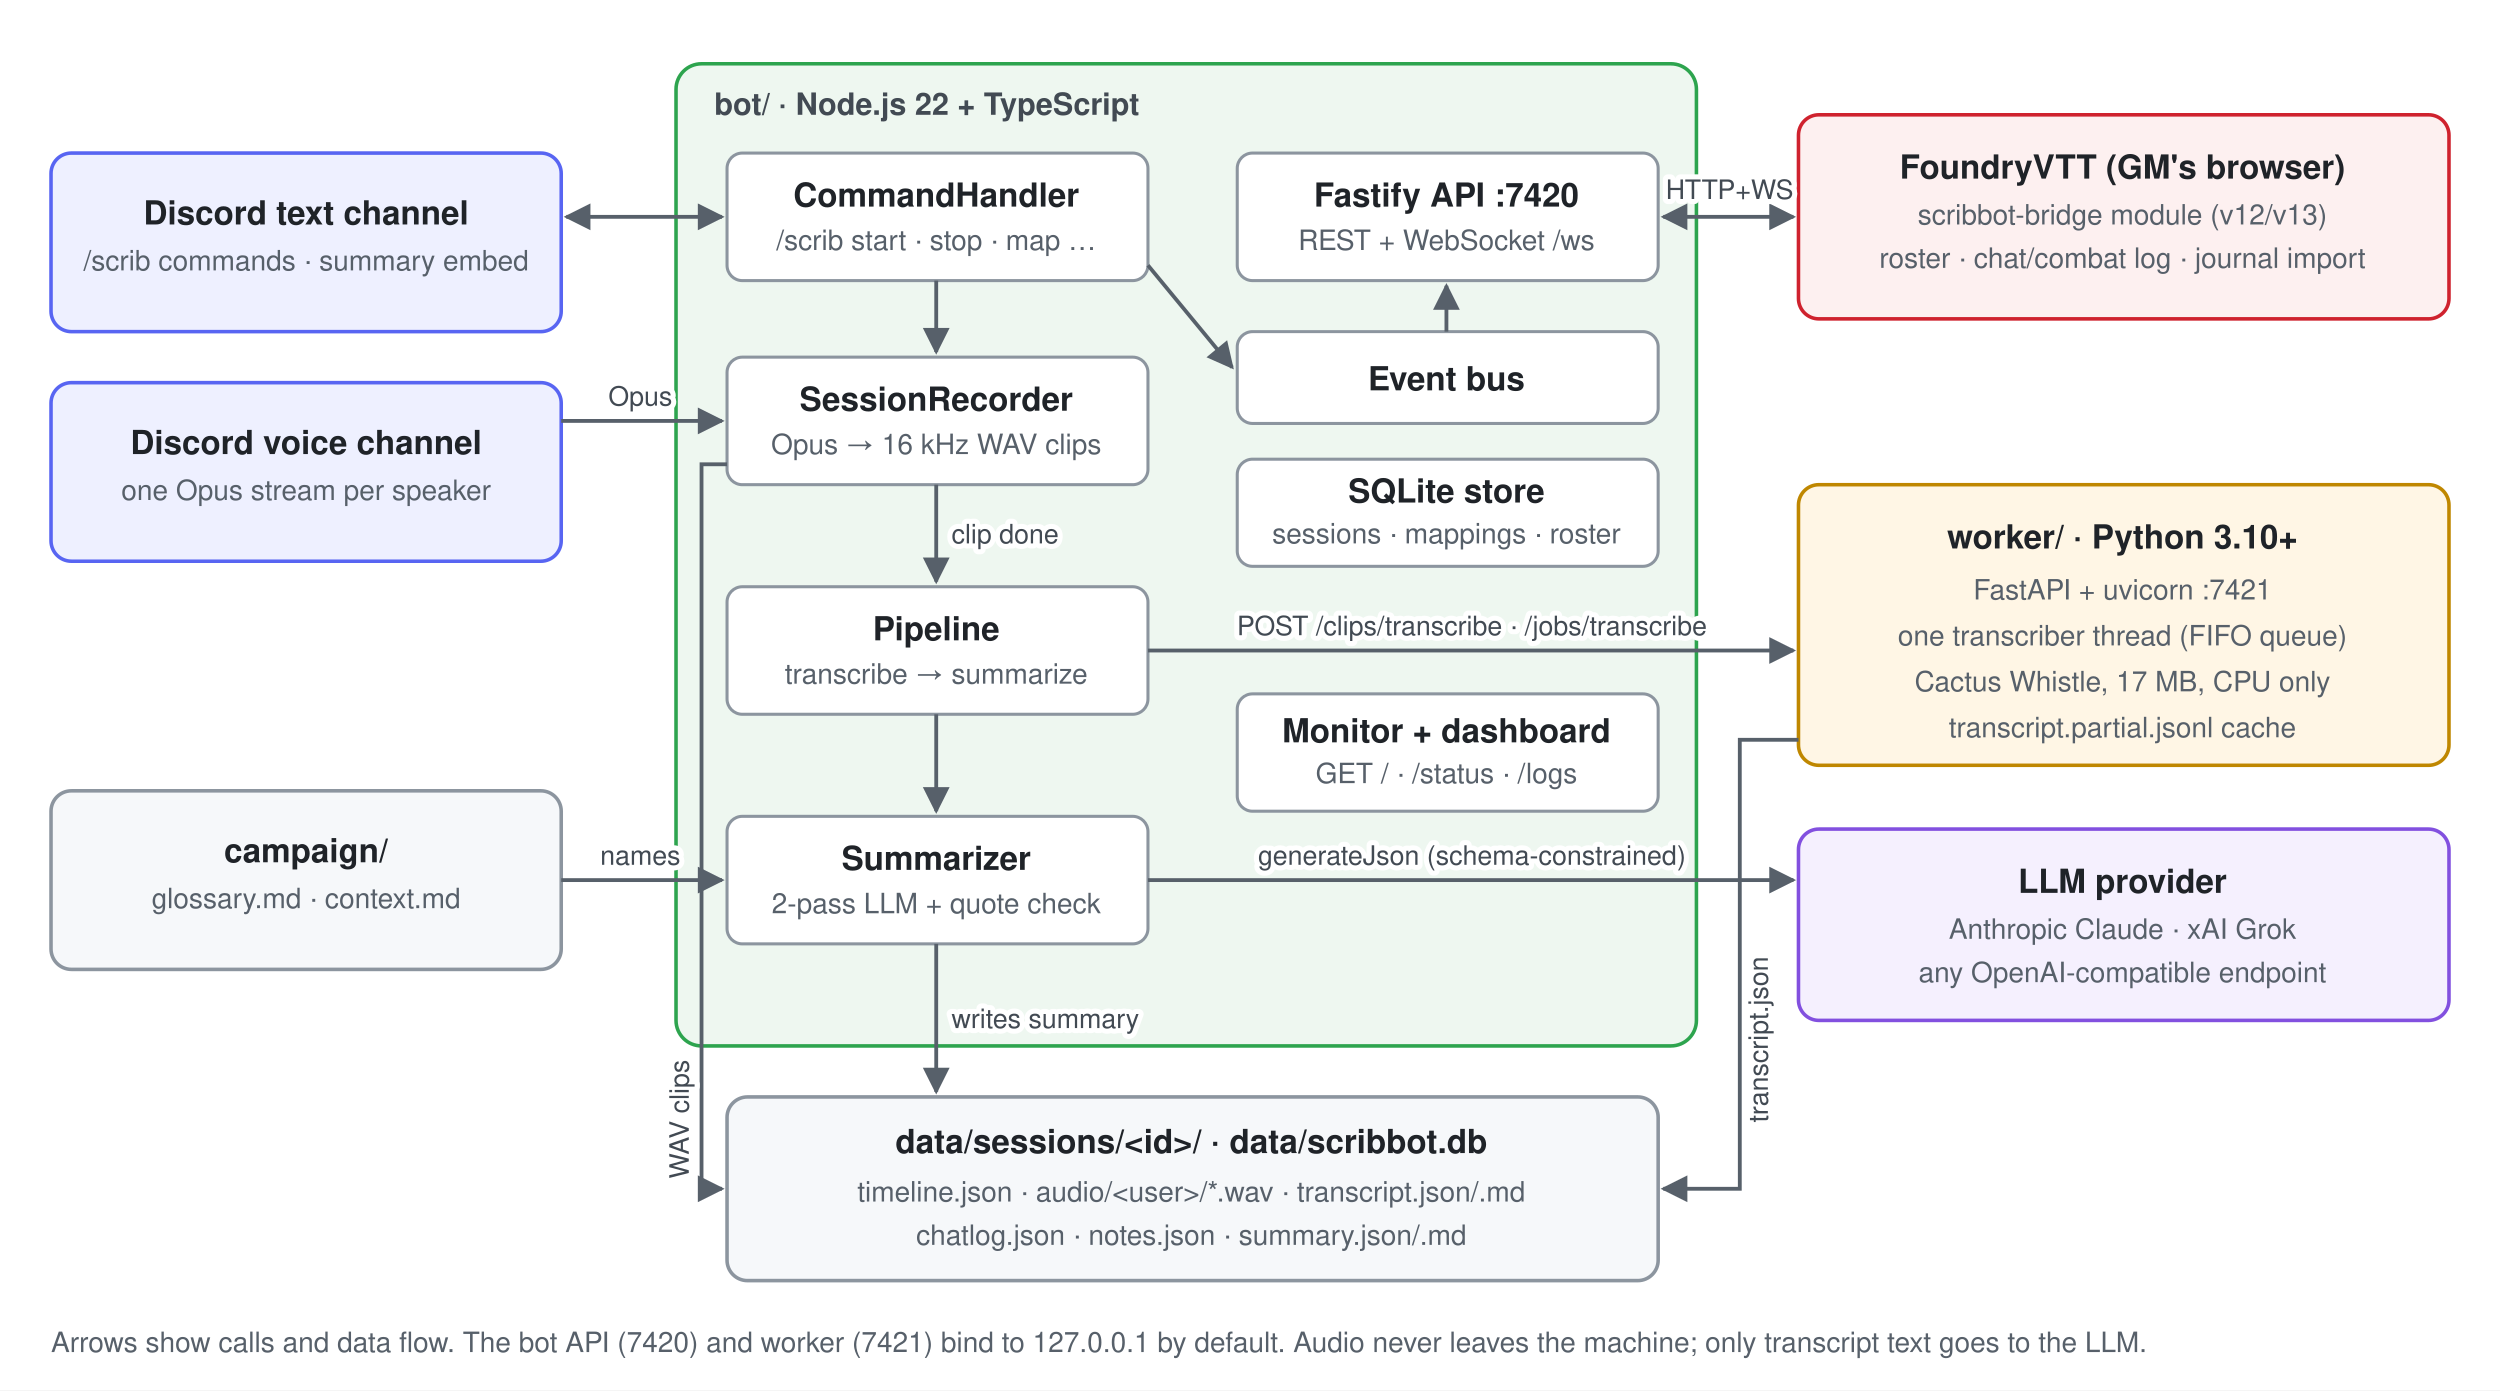
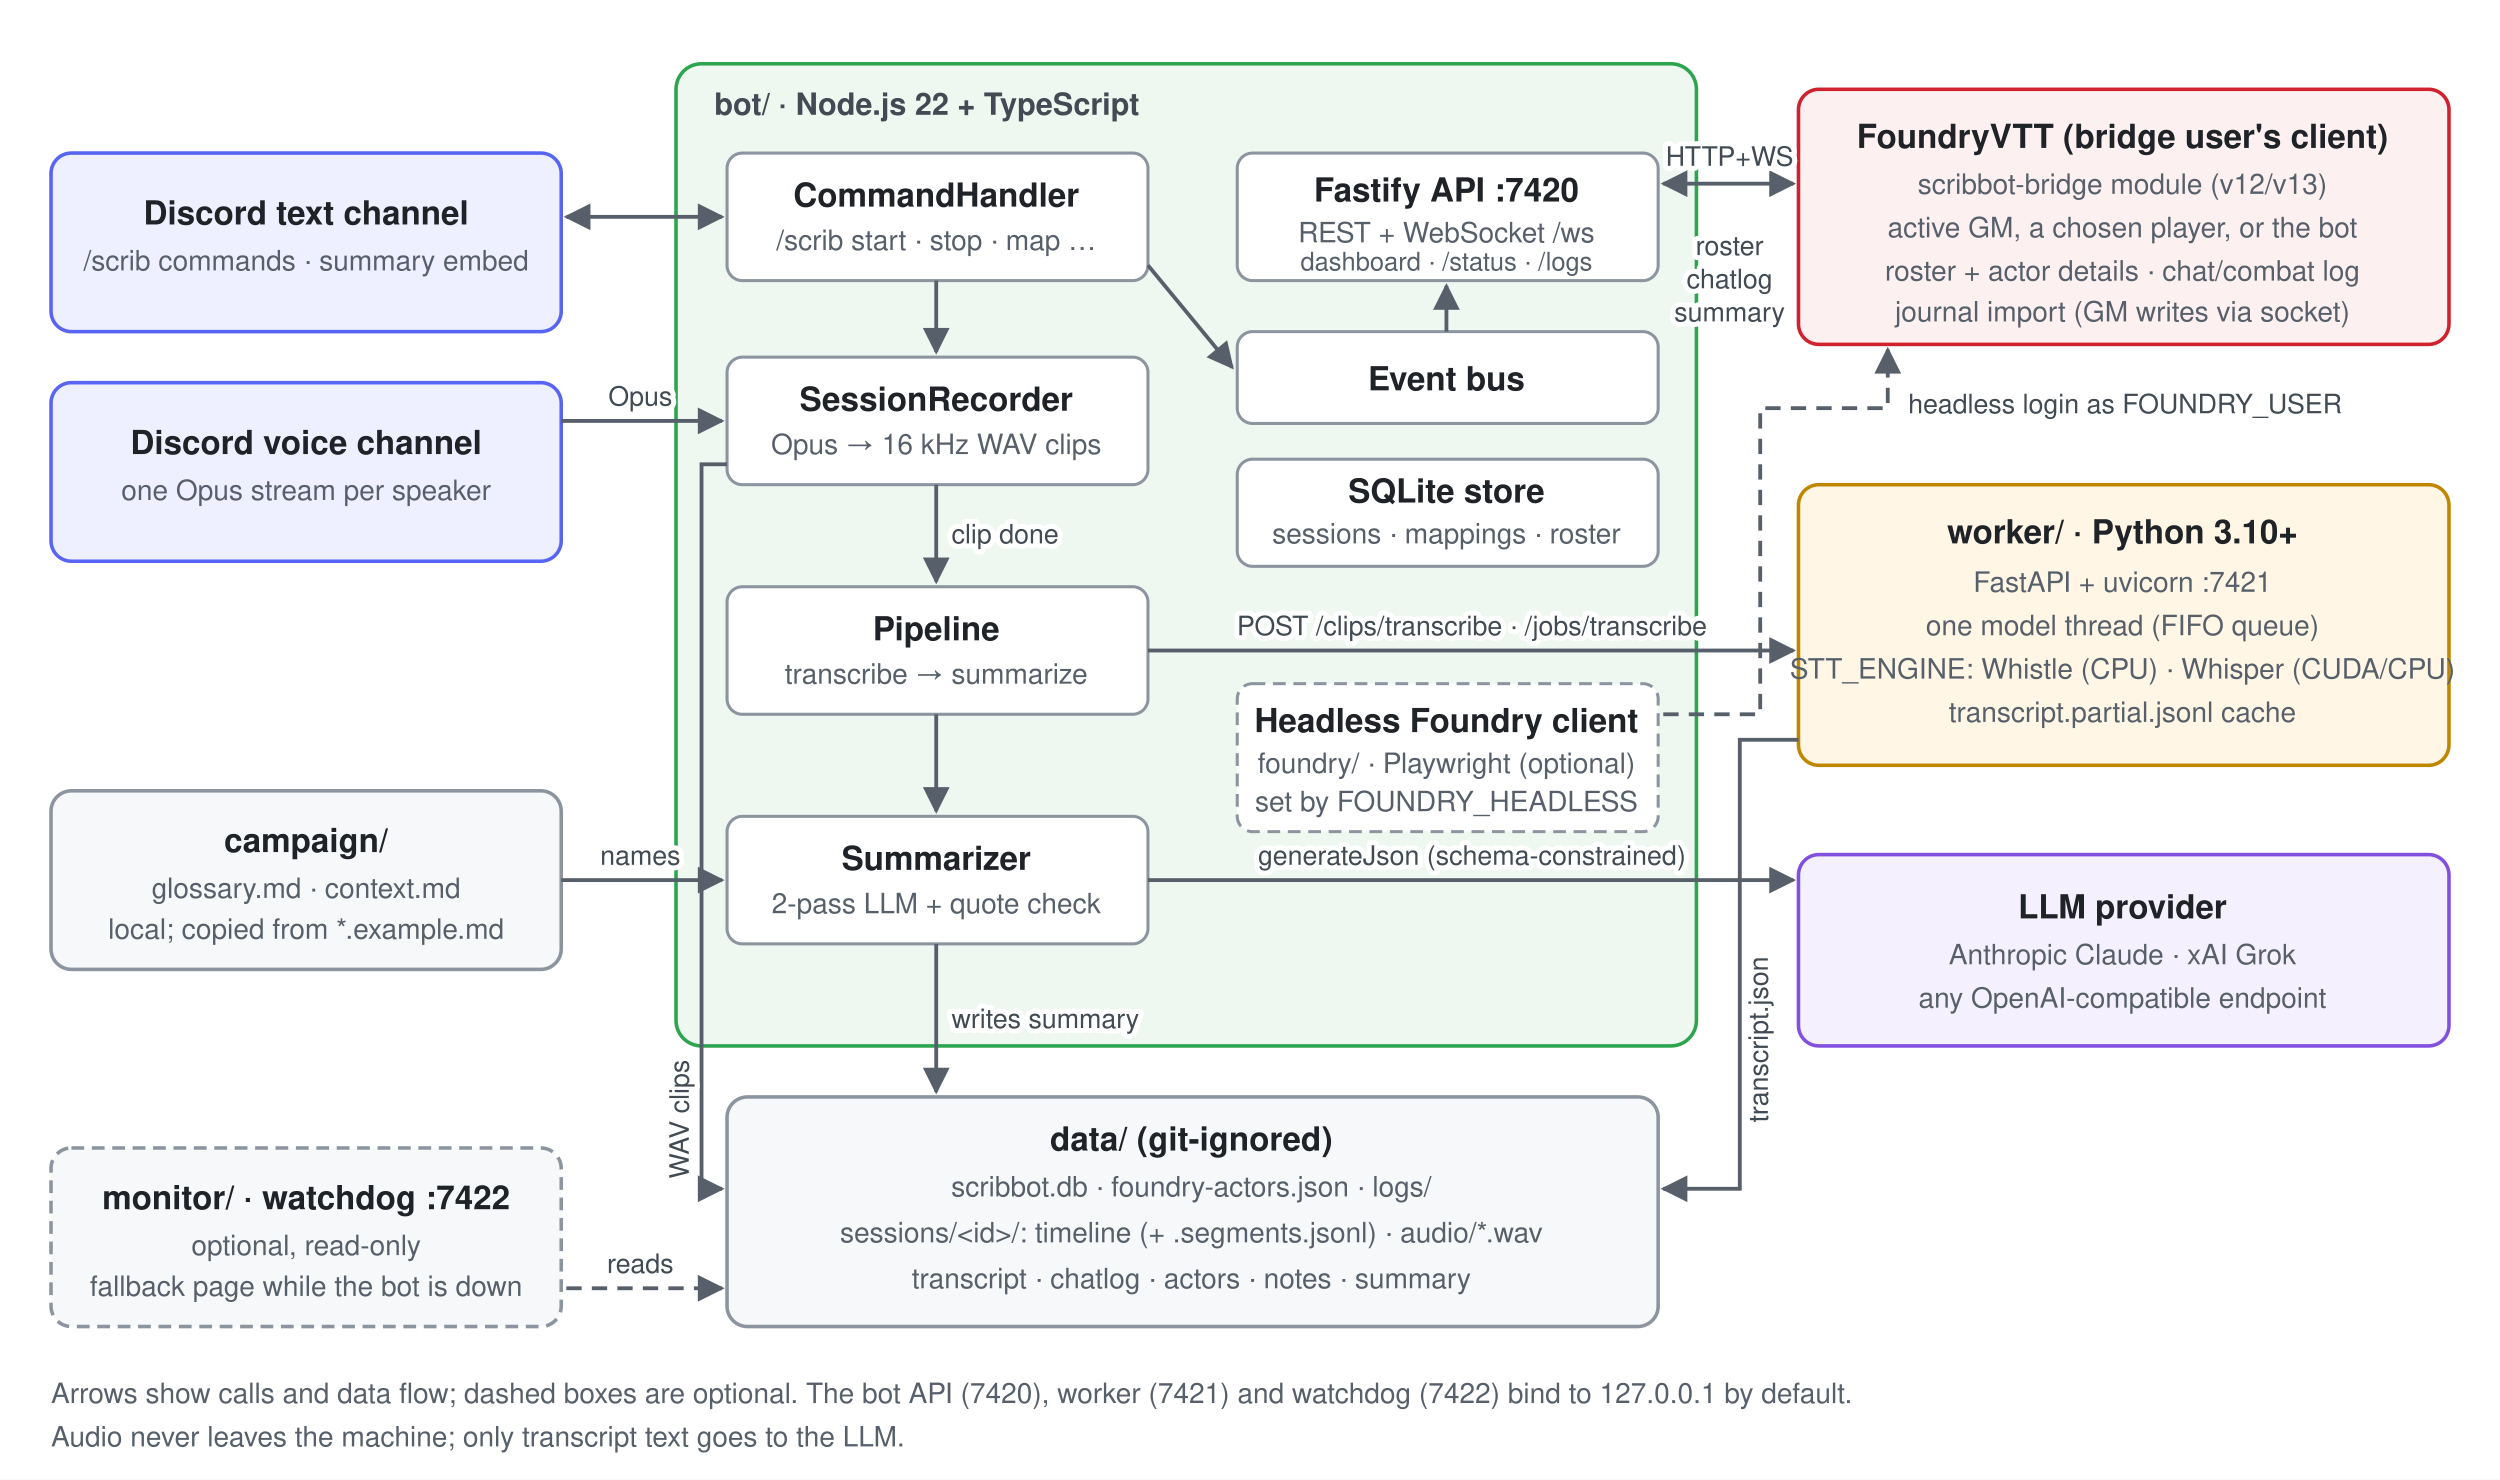
- <svg xmlns="http://www.w3.org/2000/svg" viewBox="0 0 980 545" width="980" height="545" role="img" aria-labelledby="title desc">
+ <svg xmlns="http://www.w3.org/2000/svg" viewBox="0 0 980 580" width="980" height="580" role="img" aria-labelledby="title desc">
  <defs>
    <marker id="arr" viewBox="0 0 10 10" refX="9" refY="5" markerWidth="7" markerHeight="7" orient="auto-start-reverse">
      <path d="M0,0 L10,5 L0,10 z" fill="#57606a" />
    </marker>
  </defs>
  <style>
    text { font-family: -apple-system, "Segoe UI", Helvetica, Arial, sans-serif; fill: #1f2328; }
    .h { font-size: 13px; font-weight: 600; }
    .s { font-size: 11px; fill: #57606a; }
    .zone { font-size: 12px; font-weight: 700; fill: #424a53; }
    .lbl { font-size: 10.5px; fill: #424a53; paint-order: stroke; stroke: #ffffff; stroke-width: 4px; stroke-linejoin: round; }
    .box { fill: #ffffff; stroke: #8c959f; stroke-width: 1.2; }
+     .opt { fill: #ffffff; stroke: #8c959f; stroke-width: 1.2; stroke-dasharray: 5 3; }
    .ln { stroke: #57606a; stroke-width: 1.5; fill: none; marker-end: url(#arr); }
    .both { marker-start: url(#arr); }
+     .dash { stroke-dasharray: 6 4; }
  </style>
-   <rect x="0" y="0" width="980" height="545" fill="#ffffff" />
+   <rect x="0" y="0" width="980" height="580" fill="#ffffff" />
  <rect x="20" y="60" width="200" height="70" rx="8" fill="#eef0ff" stroke="#5865f2" stroke-width="1.4" />
  <text x="120" y="88" text-anchor="middle" class="h">Discord text channel</text>
  <text x="120" y="106" text-anchor="middle" class="s">/scrib commands · summary embed</text>
  <rect x="20" y="150" width="200" height="70" rx="8" fill="#eef0ff" stroke="#5865f2" stroke-width="1.4" />
  <text x="120" y="178" text-anchor="middle" class="h">Discord voice channel</text>
  <text x="120" y="196" text-anchor="middle" class="s">one Opus stream per speaker</text>
  <rect x="20" y="310" width="200" height="70" rx="8" fill="#f6f8fa" stroke="#8c959f" stroke-width="1.4" />
-   <text x="120" y="338" text-anchor="middle" class="h">campaign/</text>
-   <text x="120" y="356" text-anchor="middle" class="s">glossary.md · context.md</text>
+   <text x="120" y="334" text-anchor="middle" class="h">campaign/</text>
+   <text x="120" y="352" text-anchor="middle" class="s">glossary.md · context.md</text>
+   <text x="120" y="368" text-anchor="middle" class="s">local; copied from *.example.md</text>
+   <rect x="20" y="450" width="200" height="70" rx="8" fill="#f6f8fa" stroke="#8c959f" stroke-width="1.4" stroke-dasharray="5 3" />
+   <text x="120" y="474" text-anchor="middle" class="h">monitor/ · watchdog :7422</text>
+   <text x="120" y="492" text-anchor="middle" class="s">optional, read-only</text>
+   <text x="120" y="508" text-anchor="middle" class="s">fallback page while the bot is down</text>
  <rect x="265" y="25" width="400" height="385" rx="10" fill="#eef7f0" stroke="#2da44e" stroke-width="1.4" />
  <text x="280" y="45" class="zone">bot/ · Node.js 22 + TypeScript</text>
  <rect x="285" y="60" width="165" height="50" rx="6" class="box" />
  <text x="367" y="81" text-anchor="middle" class="h">CommandHandler</text>
  <text x="367" y="98" text-anchor="middle" class="s">/scrib start · stop · map …</text>
  <rect x="285" y="140" width="165" height="50" rx="6" class="box" />
  <text x="367" y="161" text-anchor="middle" class="h">SessionRecorder</text>
  <text x="367" y="178" text-anchor="middle" class="s">Opus → 16 kHz WAV clips</text>
  <rect x="285" y="230" width="165" height="50" rx="6" class="box" />
  <text x="367" y="251" text-anchor="middle" class="h">Pipeline</text>
  <text x="367" y="268" text-anchor="middle" class="s">transcribe → summarize</text>
  <rect x="285" y="320" width="165" height="50" rx="6" class="box" />
  <text x="367" y="341" text-anchor="middle" class="h">Summarizer</text>
  <text x="367" y="358" text-anchor="middle" class="s">2-pass LLM + quote check</text>
  <rect x="485" y="60" width="165" height="50" rx="6" class="box" />
-   <text x="567" y="81" text-anchor="middle" class="h">Fastify API :7420</text>
-   <text x="567" y="98" text-anchor="middle" class="s">REST + WebSocket /ws</text>
+   <text x="567" y="79" text-anchor="middle" class="h">Fastify API :7420</text>
+   <text x="567" y="95" text-anchor="middle" class="s">REST + WebSocket /ws</text>
+   <text x="567" y="106" text-anchor="middle" class="s" style="font-size:10px">dashboard · /status · /logs</text>
  <rect x="485" y="130" width="165" height="36" rx="6" class="box" />
  <text x="567" y="153" text-anchor="middle" class="h">Event bus</text>
  <rect x="485" y="180" width="165" height="42" rx="6" class="box" />
  <text x="567" y="197" text-anchor="middle" class="h">SQLite store</text>
  <text x="567" y="213" text-anchor="middle" class="s">sessions · mappings · roster</text>
-   <rect x="485" y="272" width="165" height="46" rx="6" class="box" />
-   <text x="567" y="291" text-anchor="middle" class="h">Monitor + dashboard</text>
-   <text x="567" y="307" text-anchor="middle" class="s">GET / · /status · /logs</text>
-   <rect x="285" y="430" width="365" height="72" rx="8" fill="#f6f8fa" stroke="#8c959f" stroke-width="1.4" />
-   <text x="467" y="452" text-anchor="middle" class="h">data/sessions/&lt;id&gt;/  ·  data/scribbot.db</text>
-   <text x="467" y="471" text-anchor="middle" class="s">timeline.json · audio/&lt;user&gt;/*.wav · transcript.json/.md</text>
-   <text x="467" y="488" text-anchor="middle" class="s">chatlog.json · notes.json · summary.json/.md</text>
-   <rect x="705" y="45" width="255" height="80" rx="8" fill="#fdf0f0" stroke="#cf222e" stroke-width="1.4" />
-   <text x="832" y="70" text-anchor="middle" class="h">FoundryVTT (GM's browser)</text>
-   <text x="832" y="88" text-anchor="middle" class="s">scribbot-bridge module (v12/v13)</text>
-   <text x="832" y="105" text-anchor="middle" class="s">roster · chat/combat log · journal import</text>
+   <rect x="485" y="268" width="165" height="58" rx="6" class="opt" />
+   <text x="567" y="287" text-anchor="middle" class="h">Headless Foundry client</text>
+   <text x="567" y="303" text-anchor="middle" class="s">foundry/ · Playwright (optional)</text>
+   <text x="567" y="318" text-anchor="middle" class="s">set by FOUNDRY_HEADLESS</text>
+   <rect x="285" y="430" width="365" height="90" rx="8" fill="#f6f8fa" stroke="#8c959f" stroke-width="1.4" />
+   <text x="467" y="451" text-anchor="middle" class="h">data/  (git-ignored)</text>
+   <text x="467" y="469" text-anchor="middle" class="s">scribbot.db · foundry-actors.json · logs/</text>
+   <text x="467" y="487" text-anchor="middle" class="s">sessions/&lt;id&gt;/: timeline (+ .segments.jsonl) · audio/*.wav</text>
+   <text x="467" y="505" text-anchor="middle" class="s">transcript · chatlog · actors · notes · summary</text>
+   <rect x="705" y="35" width="255" height="100" rx="8" fill="#fdf0f0" stroke="#cf222e" stroke-width="1.4" />
+   <text x="832" y="58" text-anchor="middle" class="h">FoundryVTT (bridge user's client)</text>
+   <text x="832" y="76" text-anchor="middle" class="s">scribbot-bridge module (v12/v13)</text>
+   <text x="832" y="93" text-anchor="middle" class="s">active GM, a chosen player, or the bot</text>
+   <text x="832" y="110" text-anchor="middle" class="s">roster + actor details · chat/combat log</text>
+   <text x="832" y="126" text-anchor="middle" class="s">journal import (GM writes via socket)</text>
  <rect x="705" y="190" width="255" height="110" rx="8" fill="#fff6e5" stroke="#bf8700" stroke-width="1.4" />
-   <text x="832" y="215" text-anchor="middle" class="h">worker/ · Python 3.10+</text>
-   <text x="832" y="235" text-anchor="middle" class="s">FastAPI + uvicorn :7421</text>
-   <text x="832" y="253" text-anchor="middle" class="s">one transcriber thread (FIFO queue)</text>
-   <text x="832" y="271" text-anchor="middle" class="s">Cactus Whistle, 17 MB, CPU only</text>
-   <text x="832" y="289" text-anchor="middle" class="s">transcript.partial.jsonl cache</text>
-   <rect x="705" y="325" width="255" height="75" rx="8" fill="#f5f0fe" stroke="#8250df" stroke-width="1.4" />
-   <text x="832" y="350" text-anchor="middle" class="h">LLM provider</text>
-   <text x="832" y="368" text-anchor="middle" class="s">Anthropic Claude · xAI Grok</text>
-   <text x="832" y="385" text-anchor="middle" class="s">any OpenAI-compatible endpoint</text>
+   <text x="832" y="213" text-anchor="middle" class="h">worker/ · Python 3.10+</text>
+   <text x="832" y="232" text-anchor="middle" class="s">FastAPI + uvicorn :7421</text>
+   <text x="832" y="249" text-anchor="middle" class="s">one model thread (FIFO queue)</text>
+   <text x="832" y="266" text-anchor="middle" class="s">STT_ENGINE: Whistle (CPU) · Whisper (CUDA/CPU)</text>
+   <text x="832" y="283" text-anchor="middle" class="s">transcript.partial.jsonl cache</text>
+   <rect x="705" y="335" width="255" height="75" rx="8" fill="#f5f0fe" stroke="#8250df" stroke-width="1.4" />
+   <text x="832" y="360" text-anchor="middle" class="h">LLM provider</text>
+   <text x="832" y="378" text-anchor="middle" class="s">Anthropic Claude · xAI Grok</text>
+   <text x="832" y="395" text-anchor="middle" class="s">any OpenAI-compatible endpoint</text>
  <path d="M222,85 H283" class="ln both" />
  <path d="M220,165 H283" class="ln" />
  <text x="251" y="159" text-anchor="middle" class="lbl">Opus</text>
  <path d="M220,345 H283" class="ln" />
  <text x="251" y="339" text-anchor="middle" class="lbl">names</text>
  <path d="M367,110 V138" class="ln" />
  <path d="M367,190 V228" class="ln" />
  <text x="373" y="213" class="lbl">clip done</text>
  <path d="M367,280 V318" class="ln" />
  <path d="M367,370 V428" class="ln" />
  <text x="373" y="403" class="lbl">writes summary</text>
  <path d="M285,182 H275 V466 H283" class="ln" />
  <text x="270" y="462" class="lbl" transform="rotate(-90 270 462)">WAV clips</text>
  <path d="M450,104 L483,144" class="ln" />
  <path d="M567,130 V112" class="ln" />
-   <path d="M652,85 H703" class="ln both" />
-   <text x="678" y="78" text-anchor="middle" class="lbl">HTTP+WS</text>
+   <path d="M652,72 H703" class="ln both" />
+   <text x="678" y="65" text-anchor="middle" class="lbl">HTTP+WS</text>
+   <text x="678" y="100" text-anchor="middle" class="lbl">roster</text>
+   <text x="678" y="113" text-anchor="middle" class="lbl">chatlog</text>
+   <text x="678" y="126" text-anchor="middle" class="lbl">summary</text>
+   <path d="M652,280 H690 V160 H740 V137" class="ln dash" />
+   <text x="748" y="162" class="lbl">headless login as FOUNDRY_USER</text>
  <path d="M450,255 H703" class="ln" />
  <text x="577" y="249" text-anchor="middle" class="lbl">POST /clips/transcribe · /jobs/transcribe</text>
  <path d="M450,345 H703" class="ln" />
  <text x="577" y="339" text-anchor="middle" class="lbl">generateJson (schema-constrained)</text>
  <path d="M705,290 H682 V466 H652" class="ln" />
  <text x="693" y="440" class="lbl" transform="rotate(-90 693 440)">transcript.json</text>
-   <text x="20" y="530" class="s">Arrows show calls and data flow. The bot API (7420) and worker (7421) bind to 127.0.0.1 by default. Audio never leaves the machine; only transcript text goes to the LLM.</text>
+   <path d="M222,505 H283" class="ln dash" />
+   <text x="251" y="499" text-anchor="middle" class="lbl">reads</text>
+   <text x="20" y="550" class="s">Arrows show calls and data flow; dashed boxes are optional. The bot API (7420), worker (7421) and watchdog (7422) bind to 127.0.0.1 by default.</text>
+   <text x="20" y="567" class="s">Audio never leaves the machine; only transcript text goes to the LLM.</text>
</svg>
